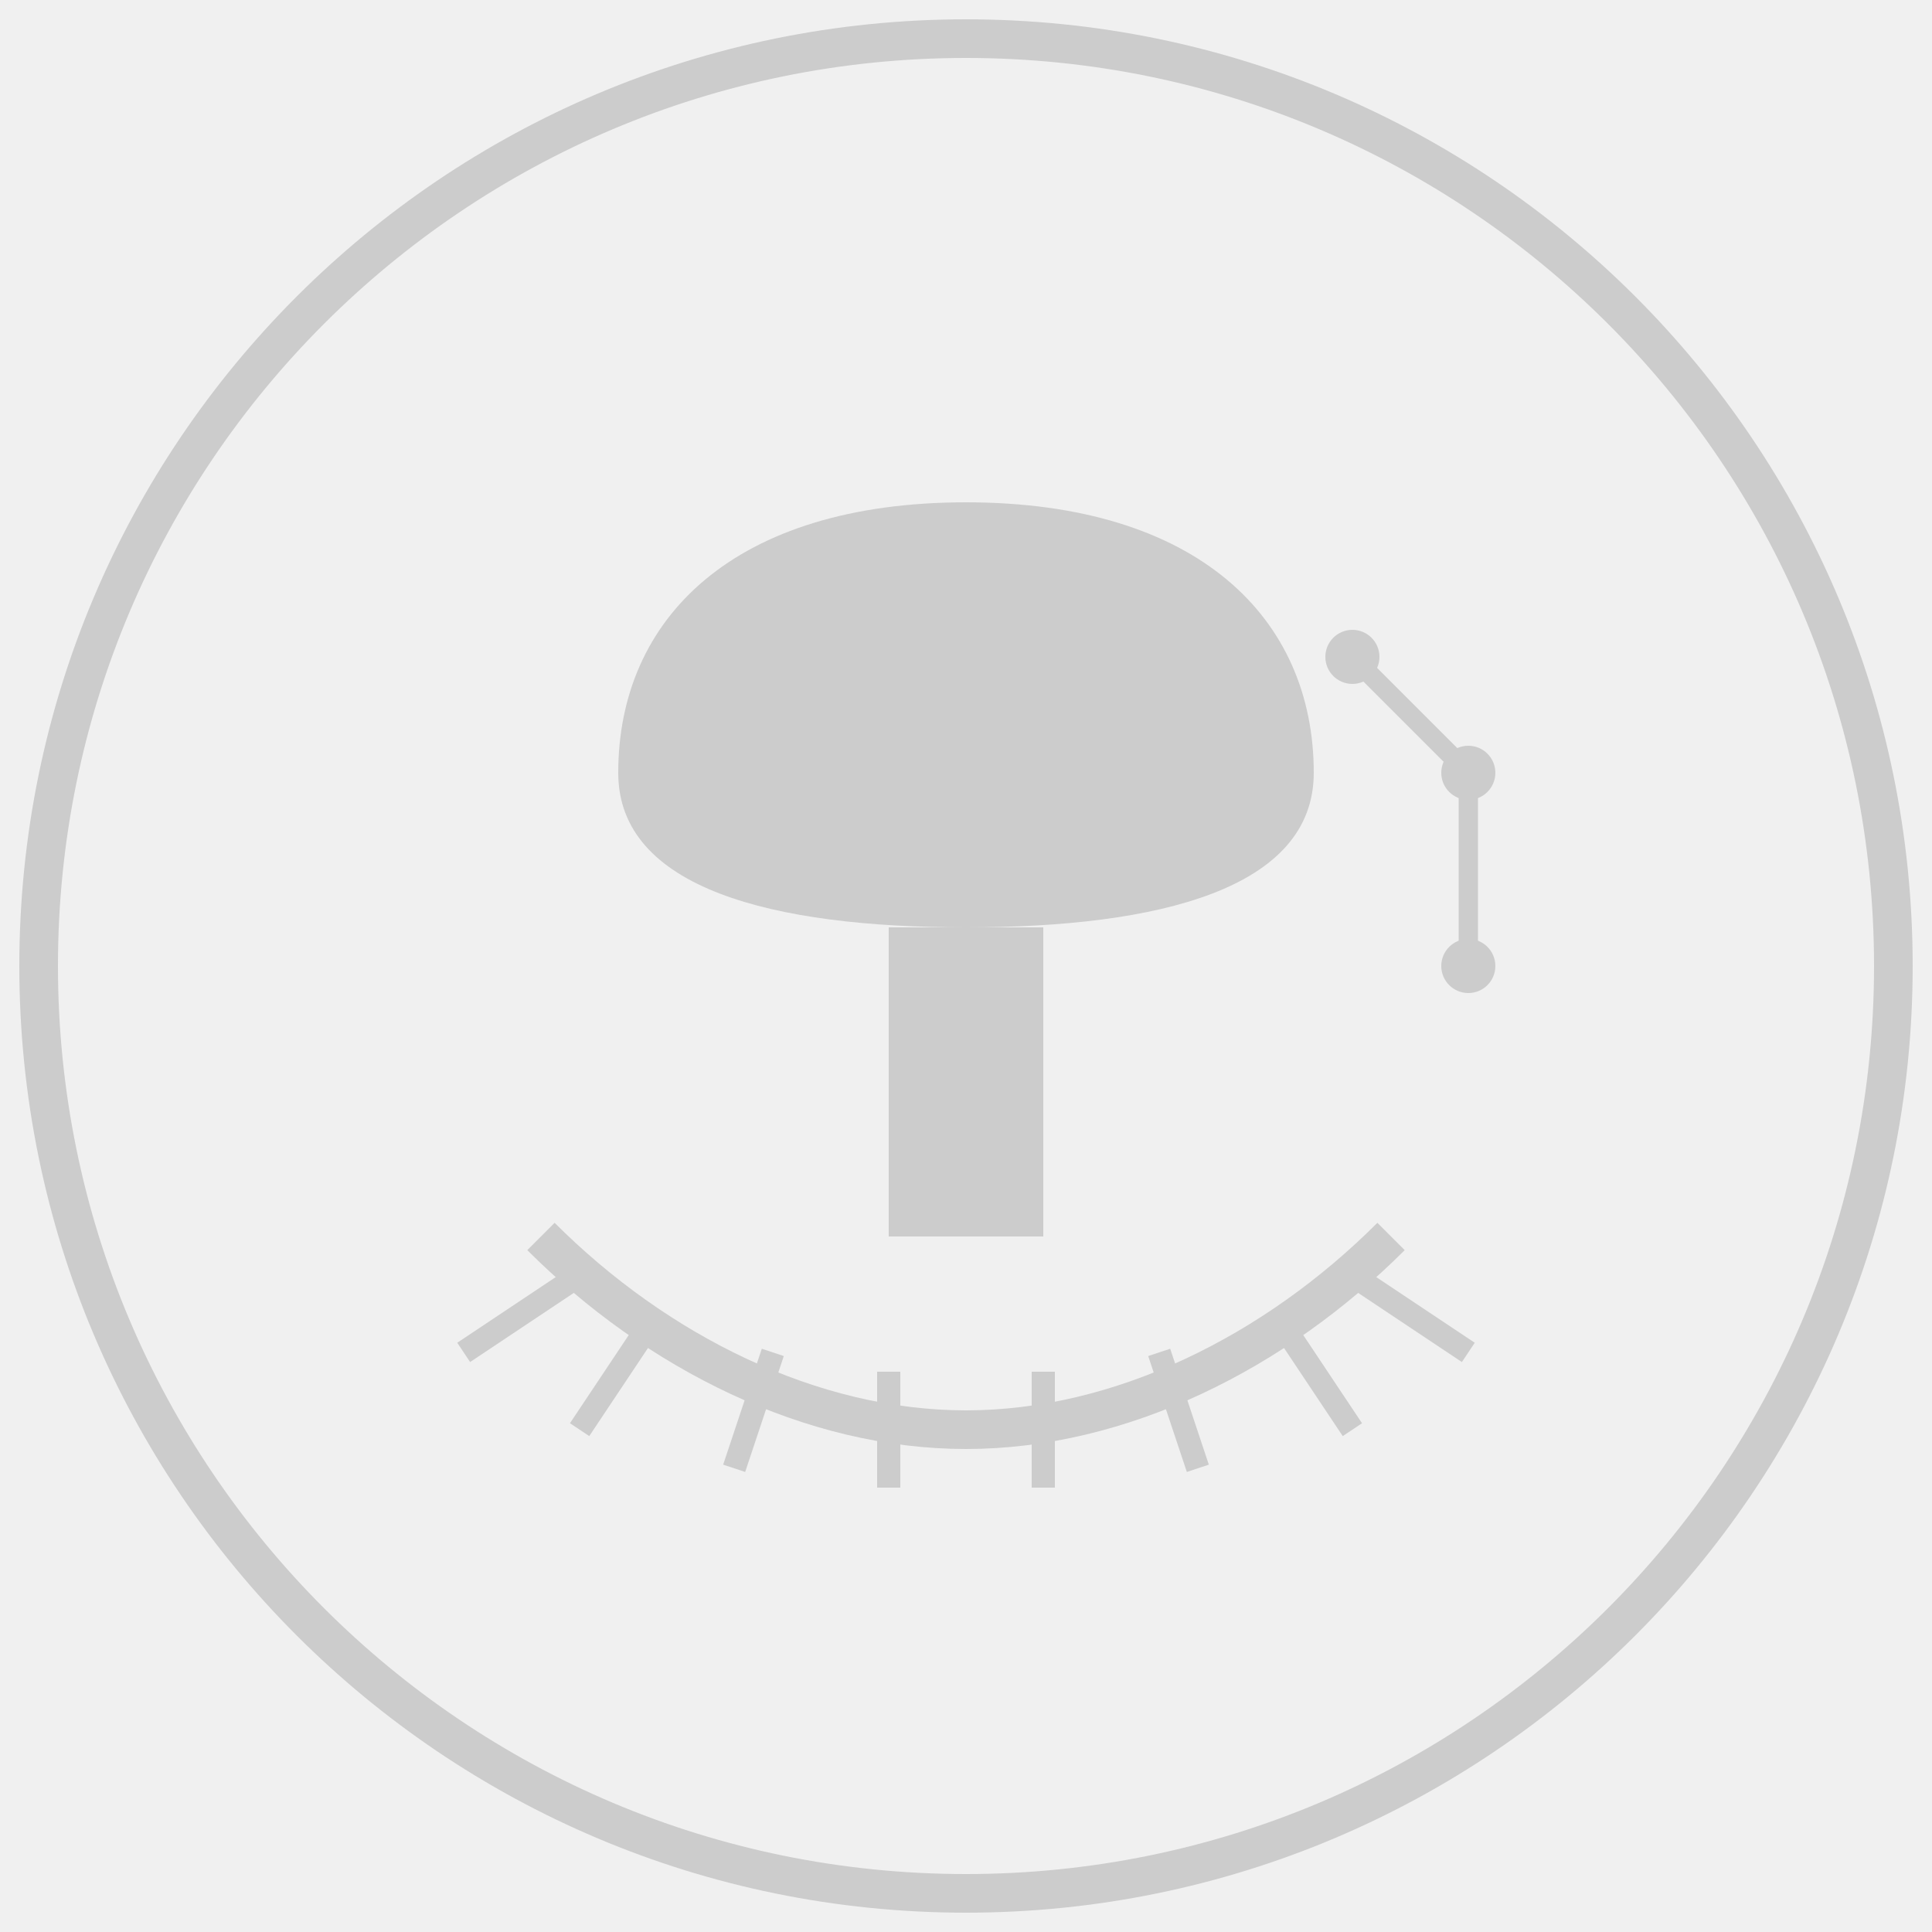
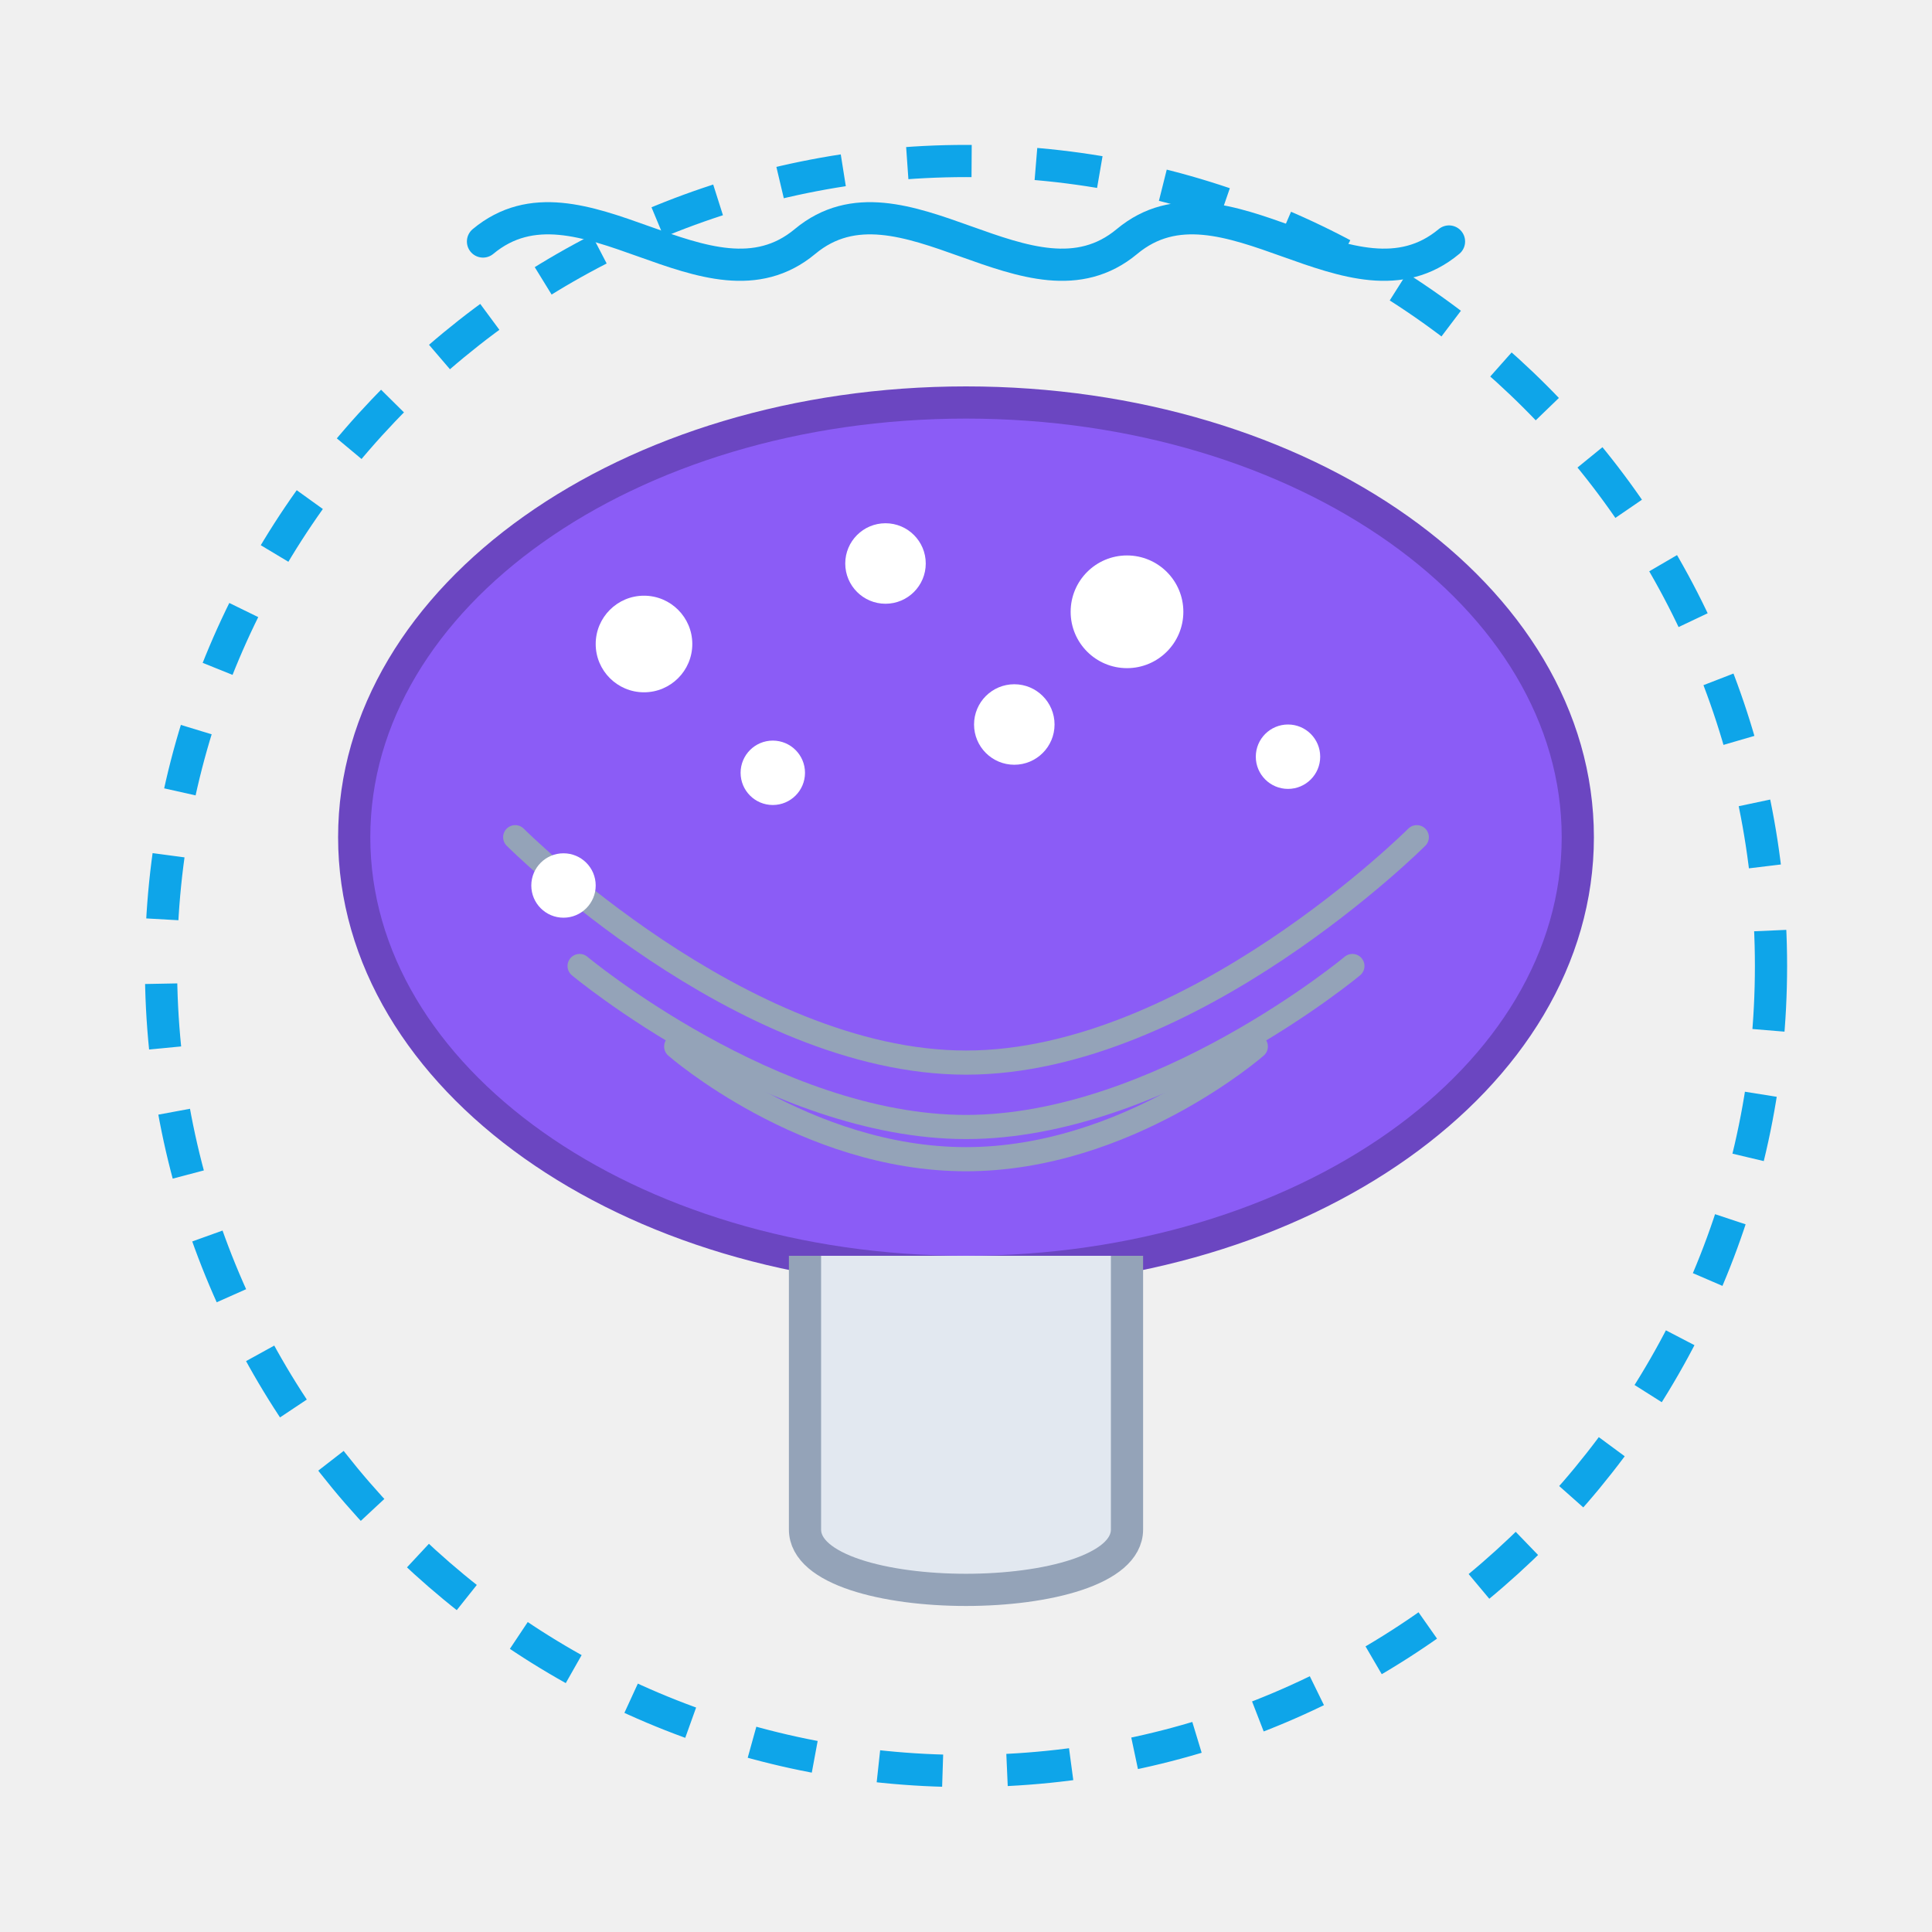
- <svg xmlns="http://www.w3.org/2000/svg" viewBox="0 0 500 500" width="500" height="500">
-   <circle cx="250" cy="250" r="240" fill="none" stroke="#CCCCCC" stroke-width="10" />
-   <g fill="#CCCCCC">
-     <path d="M250 130 C190 130, 160 160, 160 200 C160 230, 200 240, 250 240 C300 240, 340 230, 340 200 C340 160, 310 130, 250 130" />
-     <rect x="230" y="240" width="40" height="80" />
-     <path d="M140 320 C170 350, 210 370, 250 370 C290 370, 330 350, 360 320" fill="none" stroke="#CCCCCC" stroke-width="10" />
-     <path d="M150 330 L120 350" fill="none" stroke="#CCCCCC" stroke-width="6" />
-     <path d="M170 340 L150 370" fill="none" stroke="#CCCCCC" stroke-width="6" />
-     <path d="M200 350 L190 380" fill="none" stroke="#CCCCCC" stroke-width="6" />
-     <path d="M230 355 L230 385" fill="none" stroke="#CCCCCC" stroke-width="6" />
-     <path d="M270 355 L270 385" fill="none" stroke="#CCCCCC" stroke-width="6" />
-     <path d="M300 350 L310 380" fill="none" stroke="#CCCCCC" stroke-width="6" />
-     <path d="M330 340 L350 370" fill="none" stroke="#CCCCCC" stroke-width="6" />
-     <path d="M350 330 L380 350" fill="none" stroke="#CCCCCC" stroke-width="6" />
-     <circle cx="350" cy="170" r="7" />
-     <circle cx="380" cy="200" r="7" />
-     <circle cx="380" cy="250" r="7" />
-     <path d="M350 170 L380 200 L380 250" fill="none" stroke="#CCCCCC" stroke-width="5" />
-   </g>
+ <svg xmlns="http://www.w3.org/2000/svg" width="120" height="120" viewBox="0 0 120 120" fill="none">
+   <path d="M60 25C39.01 25 22 37.01 22 52C22 66.99 39.01 79 60 79C80.99 79 98 66.99 98 52C98 37.01 80.99 25 60 25Z" fill="#8B5CF6" stroke="#6B46C1" stroke-width="2" />
+   <path d="M50 78L50 95C50 100 70 100 70 95L70 78" fill="#E2E8F0" stroke="#94A3B8" stroke-width="2" />
+   <path d="M42 65C42 65 50 72 60 72C70 72 78 65 78 65" stroke="#94A3B8" stroke-width="1.5" stroke-linecap="round" />
+   <path d="M36 60C36 60 48 70 60 70C72 70 84 60 84 60" stroke="#94A3B8" stroke-width="1.5" stroke-linecap="round" />
+   <path d="M32 52C32 52 46 66 60 66C74 66 88 52 88 52" stroke="#94A3B8" stroke-width="1.5" stroke-linecap="round" />
+   <circle cx="40" cy="40" r="3" fill="white" />
+   <circle cx="55" cy="35" r="2.5" fill="white" />
+   <circle cx="70" cy="38" r="3.5" fill="white" />
+   <circle cx="80" cy="47" r="2" fill="white" />
+   <circle cx="48" cy="48" r="2" fill="white" />
+   <circle cx="63" cy="45" r="2.5" fill="white" />
+   <circle cx="35" cy="55" r="2" fill="white" />
+   <path d="M30 15C36 10 44 20 50 15C56 10 64 20 70 15C76 10 84 20 90 15" stroke="#0EA5E9" stroke-width="2" stroke-linecap="round" />
+   <circle cx="60" cy="60" r="50" stroke="#0EA5E9" stroke-width="2" stroke-dasharray="4 4" fill="none" />
</svg>
